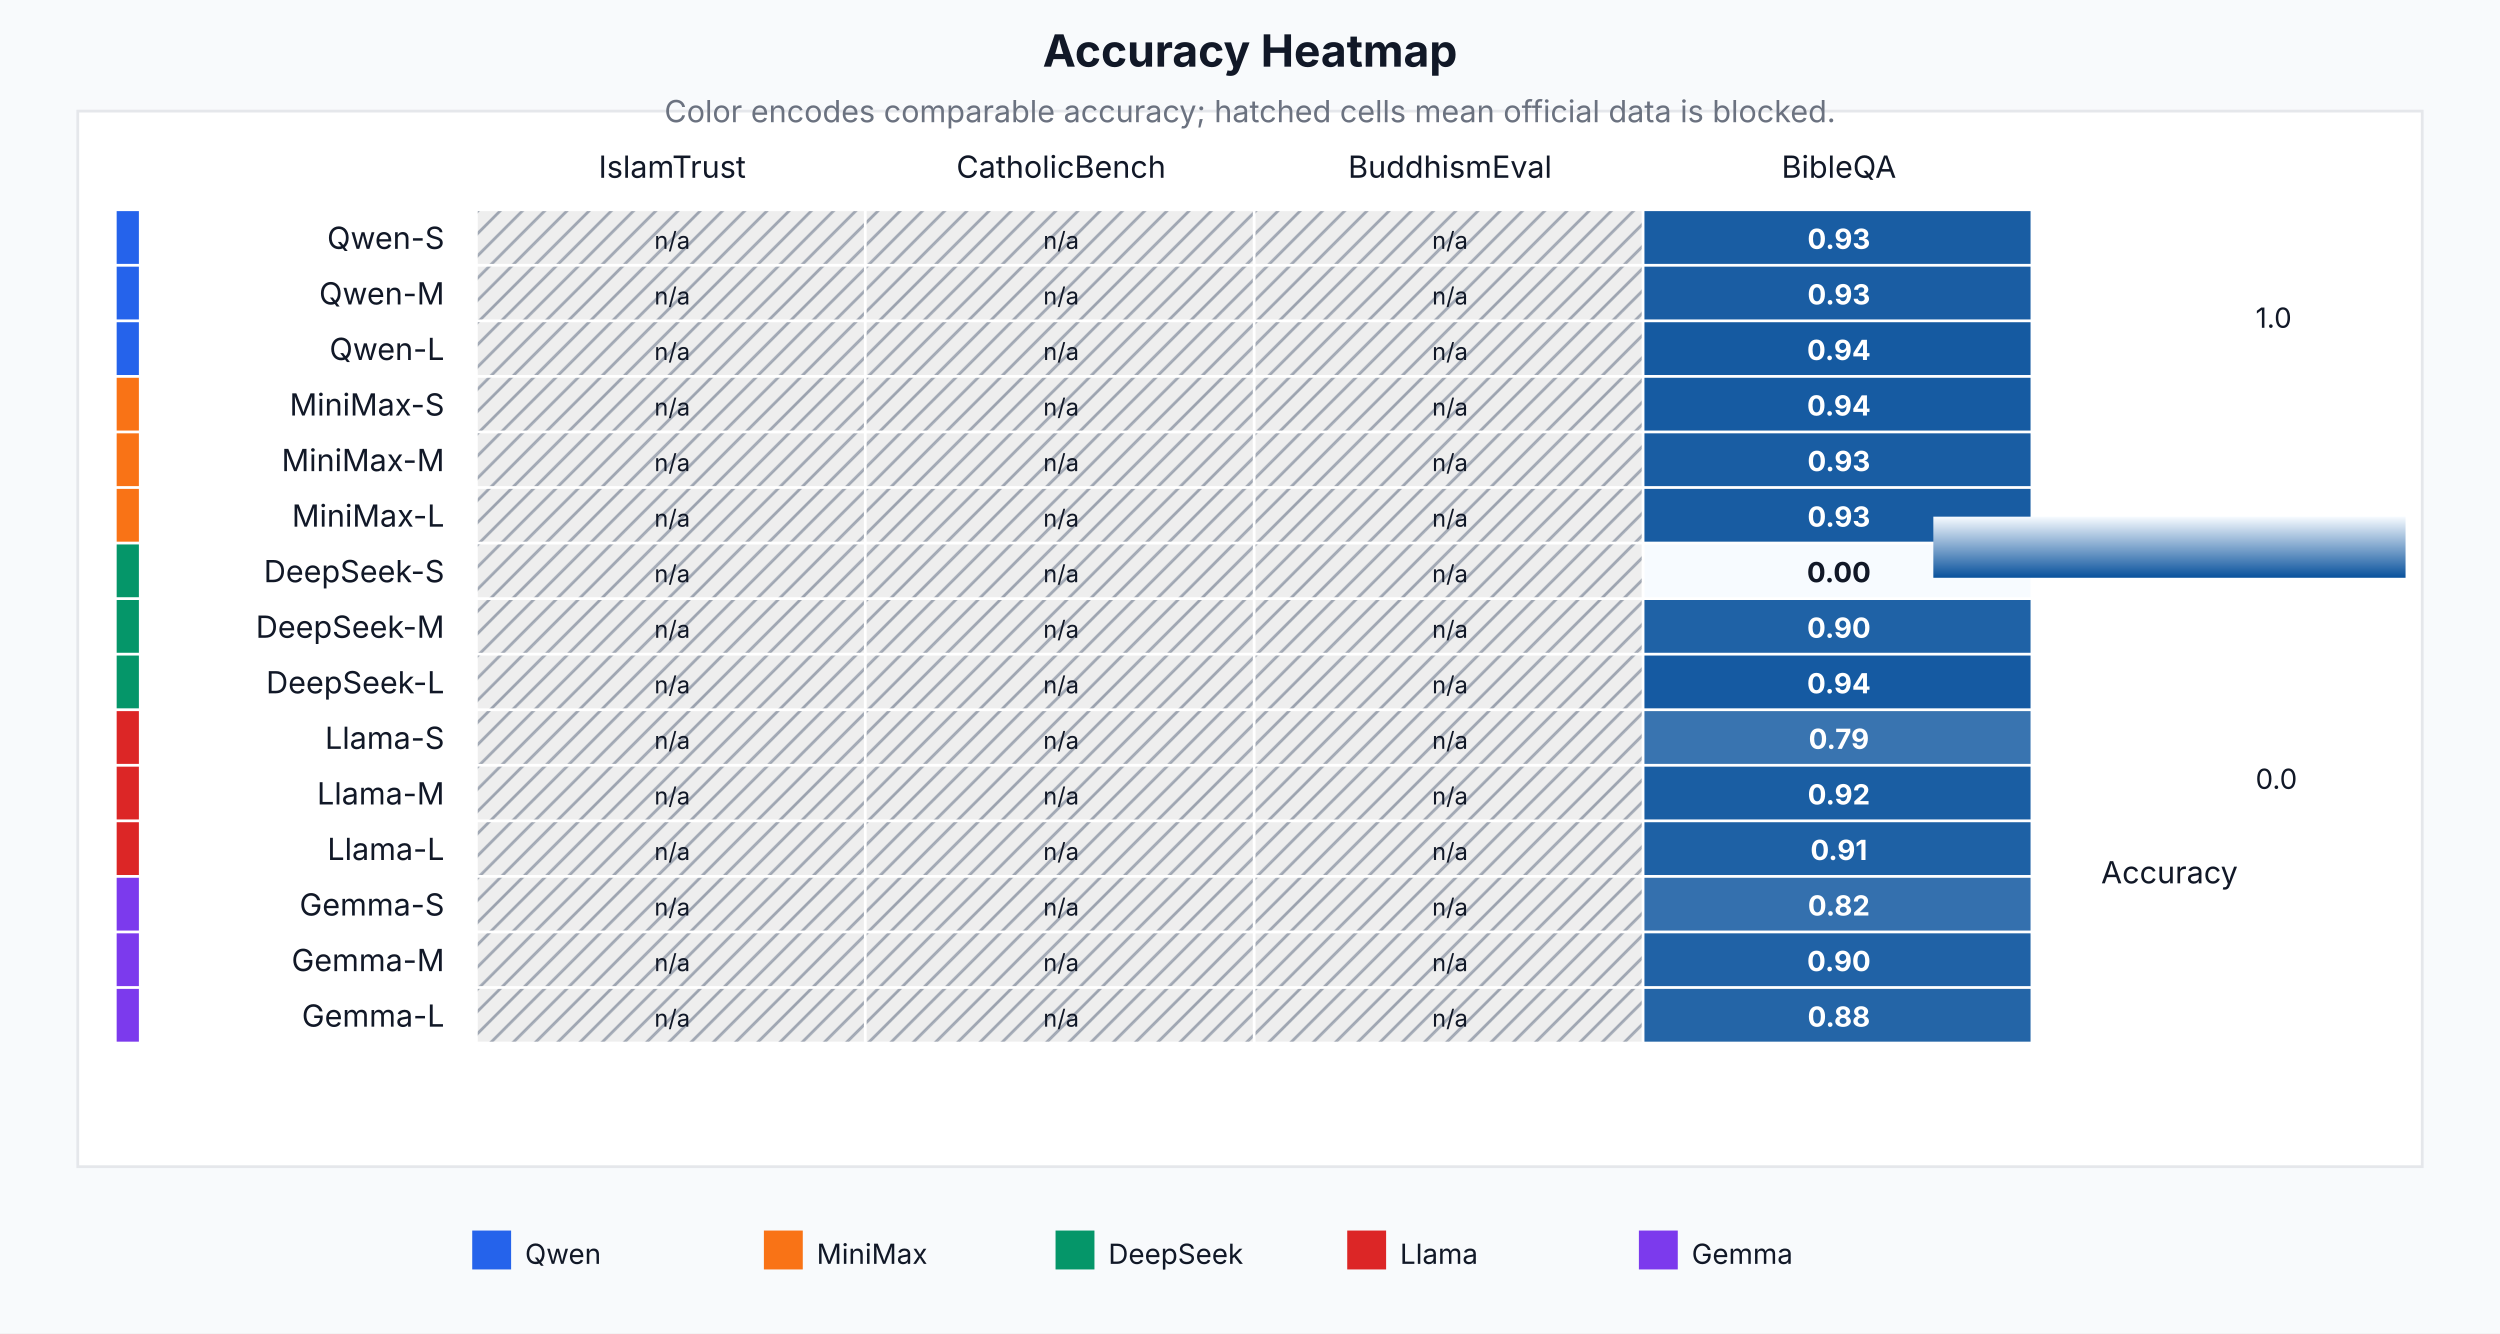
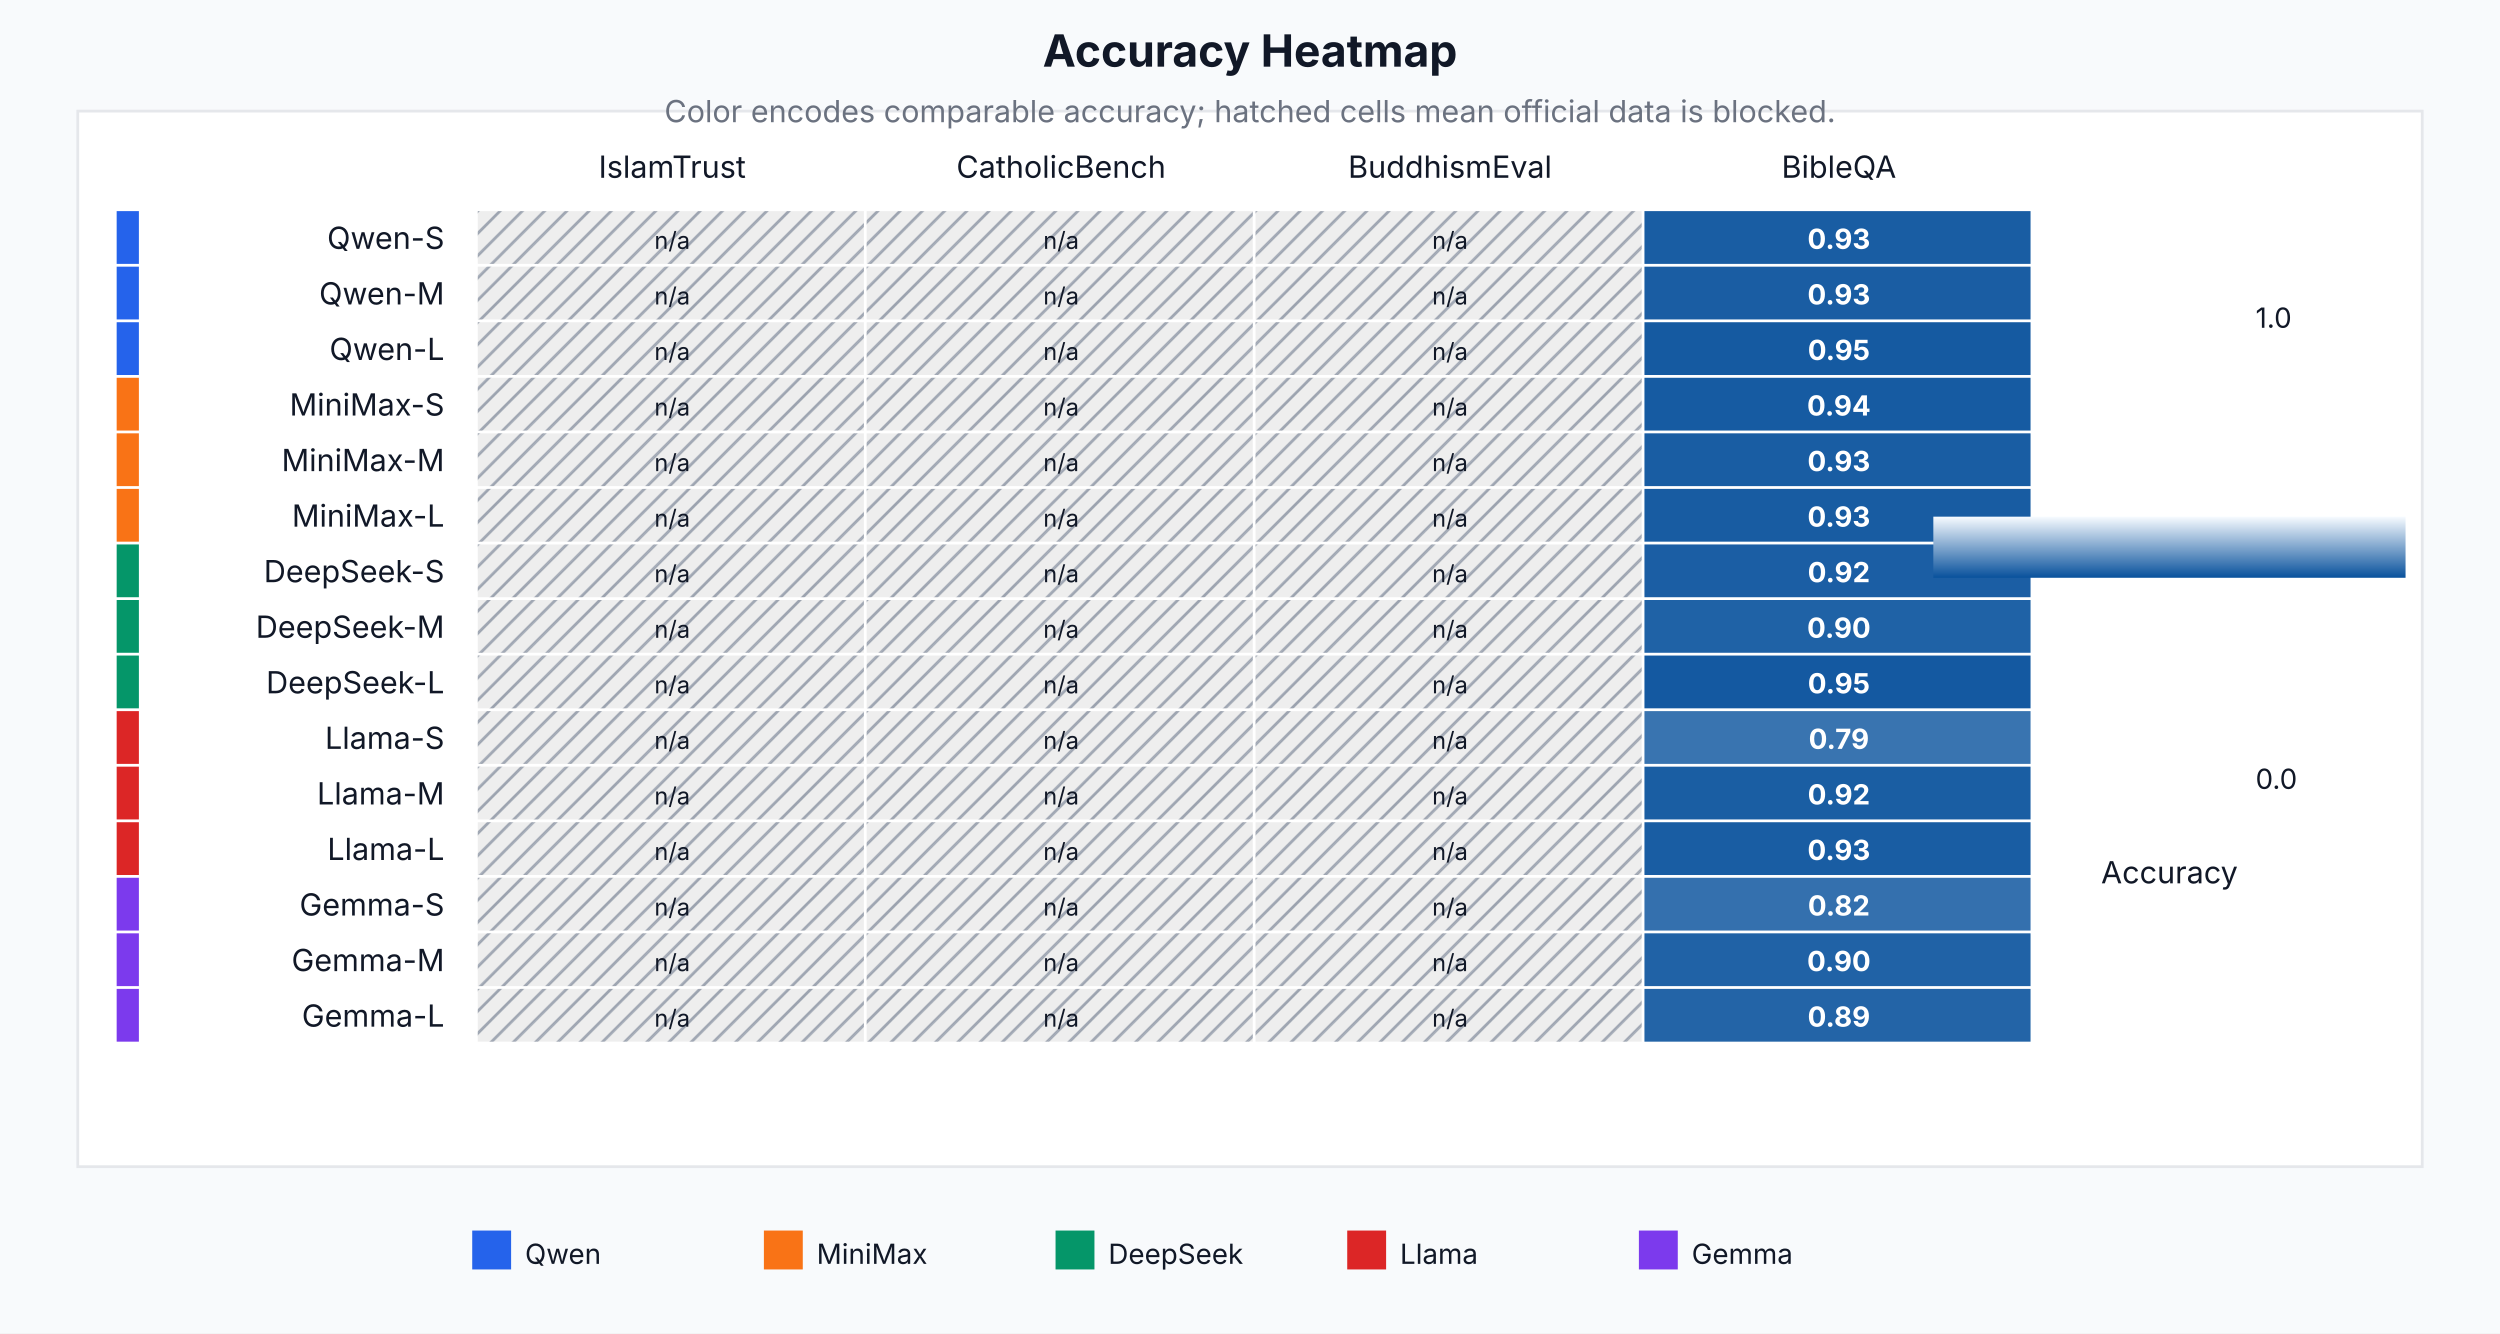
<svg xmlns="http://www.w3.org/2000/svg" viewBox="0 0 900 480" role="img">
  <style>
        text { font-family: system-ui, -apple-system, BlinkMacSystemFont, "Segoe UI", sans-serif; fill: #111827; }
        .title { font-size: 16px; font-weight: 750; }
        .subtitle { font-size: 11px; fill: #6B7280; }
        .axis { font-size: 11px; }
        .small { font-size: 10px; }
        .tiny { font-size: 8.5px; }
        .value { font-size: 10px; font-weight: 650; }
        .cell-label { font-size: 10px; font-weight: 750; fill: #ffffff; }
        .muted { font-size: 10px; fill: #6B7280; }
        .grid { stroke: #E5E7EB; stroke-width: 1; }
        .axis-line { stroke: #374151; stroke-width: 1; }
        .outline { stroke: #ffffff; stroke-width: 1; }
        .panel { stroke: #E5E7EB; stroke-width: 1; }
    </style>
  <defs>
    <pattern id="diagonalHatch" patternUnits="userSpaceOnUse" width="8" height="8">
      <path d="M-2,2 l4,-4 M0,8 l8,-8 M6,10 l4,-4" stroke="#9CA3AF" stroke-width="1" />
    </pattern>
    <linearGradient id="heatLegend" x1="0%" x2="100%" y1="0%" y2="0%">
      <stop offset="0%" stop-color="#f7fbff" />
      <stop offset="100%" stop-color="#08519c" />
    </linearGradient>
  </defs>
  <rect x="0" y="0" width="900" height="480" fill="#F8FAFC" />
  <rect x="28.0" y="40.0" width="844.0" height="380.0" fill="#FFFFFF" class="panel" />
  <text x="450.0" y="24.0" class="title" text-anchor="middle">Accuracy Heatmap</text>
  <text x="450.0" y="44.0" class="subtitle" text-anchor="middle">Color encodes comparable accuracy; hatched cells mean official data is blocked.</text>
  <text x="242.0" y="64.0" class="axis" text-anchor="middle">IslamTrust</text>
  <text x="382.0" y="64.0" class="axis" text-anchor="middle">CatholicBench</text>
  <text x="522.0" y="64.0" class="axis" text-anchor="middle">BuddhismEval</text>
  <text x="662.0" y="64.0" class="axis" text-anchor="middle">BibleQA</text>
  <rect x="42.0" y="76.0" width="8.0" height="19.0" fill="#2563EB" />
  <text x="160.0" y="89.6" class="axis" text-anchor="end">Qwen-S</text>
  <rect x="172.0" y="76.0" width="139.0" height="19.0" fill="#eeeeee" />
  <rect x="172.0" y="76.0" width="139.0" height="19.0" fill="url(#diagonalHatch)" />
  <text x="242.0" y="89.6" class="tiny" text-anchor="middle">n/a</text>
  <rect x="312.0" y="76.0" width="139.0" height="19.0" fill="#eeeeee" />
  <rect x="312.0" y="76.0" width="139.0" height="19.0" fill="url(#diagonalHatch)" />
  <text x="382.0" y="89.6" class="tiny" text-anchor="middle">n/a</text>
  <rect x="452.0" y="76.0" width="139.0" height="19.0" fill="#eeeeee" />
  <rect x="452.0" y="76.0" width="139.0" height="19.0" fill="url(#diagonalHatch)" />
  <text x="522.0" y="89.6" class="tiny" text-anchor="middle">n/a</text>
  <rect x="592.0" y="76.0" width="139.0" height="19.0" fill="#195da3" />
  <text x="662.0" y="89.6" class="cell-label" text-anchor="middle">0.93</text>
  <rect x="42.0" y="96.0" width="8.0" height="19.0" fill="#2563EB" />
  <text x="160.0" y="109.6" class="axis" text-anchor="end">Qwen-M</text>
  <rect x="172.0" y="96.0" width="139.0" height="19.0" fill="#eeeeee" />
  <rect x="172.0" y="96.0" width="139.0" height="19.0" fill="url(#diagonalHatch)" />
  <text x="242.0" y="109.6" class="tiny" text-anchor="middle">n/a</text>
  <rect x="312.0" y="96.0" width="139.0" height="19.0" fill="#eeeeee" />
  <rect x="312.0" y="96.0" width="139.0" height="19.0" fill="url(#diagonalHatch)" />
  <text x="382.0" y="109.6" class="tiny" text-anchor="middle">n/a</text>
  <rect x="452.0" y="96.0" width="139.0" height="19.0" fill="#eeeeee" />
  <rect x="452.0" y="96.0" width="139.0" height="19.0" fill="url(#diagonalHatch)" />
  <text x="522.0" y="109.6" class="tiny" text-anchor="middle">n/a</text>
  <rect x="592.0" y="96.0" width="139.0" height="19.0" fill="#1a5da3" />
  <text x="662.0" y="109.6" class="cell-label" text-anchor="middle">0.93</text>
  <rect x="42.0" y="116.0" width="8.0" height="19.0" fill="#2563EB" />
  <text x="160.0" y="129.6" class="axis" text-anchor="end">Qwen-L</text>
  <rect x="172.0" y="116.0" width="139.0" height="19.0" fill="#eeeeee" />
  <rect x="172.0" y="116.0" width="139.0" height="19.0" fill="url(#diagonalHatch)" />
  <text x="242.0" y="129.6" class="tiny" text-anchor="middle">n/a</text>
  <rect x="312.0" y="116.0" width="139.0" height="19.0" fill="#eeeeee" />
  <rect x="312.0" y="116.0" width="139.0" height="19.0" fill="url(#diagonalHatch)" />
  <text x="382.0" y="129.6" class="tiny" text-anchor="middle">n/a</text>
  <rect x="452.0" y="116.0" width="139.0" height="19.0" fill="#eeeeee" />
  <rect x="452.0" y="116.0" width="139.0" height="19.0" fill="url(#diagonalHatch)" />
  <text x="522.0" y="129.6" class="tiny" text-anchor="middle">n/a</text>
  <rect x="592.0" y="116.0" width="139.0" height="19.0" fill="#155aa1" />
-   <text x="662.0" y="129.6" class="cell-label" text-anchor="middle">0.94</text>
+   <text x="662.0" y="129.6" class="cell-label" text-anchor="middle">0.95</text>
  <rect x="42.0" y="136.0" width="8.0" height="19.0" fill="#F97316" />
  <text x="160.0" y="149.6" class="axis" text-anchor="end">MiniMax-S</text>
  <rect x="172.0" y="136.0" width="139.0" height="19.0" fill="#eeeeee" />
  <rect x="172.0" y="136.0" width="139.0" height="19.0" fill="url(#diagonalHatch)" />
  <text x="242.0" y="149.6" class="tiny" text-anchor="middle">n/a</text>
  <rect x="312.0" y="136.0" width="139.0" height="19.0" fill="#eeeeee" />
  <rect x="312.0" y="136.0" width="139.0" height="19.0" fill="url(#diagonalHatch)" />
  <text x="382.0" y="149.6" class="tiny" text-anchor="middle">n/a</text>
  <rect x="452.0" y="136.0" width="139.0" height="19.0" fill="#eeeeee" />
  <rect x="452.0" y="136.0" width="139.0" height="19.0" fill="url(#diagonalHatch)" />
  <text x="522.0" y="149.6" class="tiny" text-anchor="middle">n/a</text>
  <rect x="592.0" y="136.0" width="139.0" height="19.0" fill="#165ba2" />
  <text x="662.0" y="149.6" class="cell-label" text-anchor="middle">0.94</text>
  <rect x="42.0" y="156.0" width="8.0" height="19.0" fill="#F97316" />
  <text x="160.0" y="169.6" class="axis" text-anchor="end">MiniMax-M</text>
  <rect x="172.0" y="156.0" width="139.0" height="19.0" fill="#eeeeee" />
  <rect x="172.0" y="156.0" width="139.0" height="19.0" fill="url(#diagonalHatch)" />
  <text x="242.0" y="169.6" class="tiny" text-anchor="middle">n/a</text>
  <rect x="312.0" y="156.0" width="139.0" height="19.0" fill="#eeeeee" />
  <rect x="312.0" y="156.0" width="139.0" height="19.0" fill="url(#diagonalHatch)" />
  <text x="382.0" y="169.6" class="tiny" text-anchor="middle">n/a</text>
  <rect x="452.0" y="156.0" width="139.0" height="19.0" fill="#eeeeee" />
  <rect x="452.0" y="156.0" width="139.0" height="19.0" fill="url(#diagonalHatch)" />
  <text x="522.0" y="169.6" class="tiny" text-anchor="middle">n/a</text>
  <rect x="592.0" y="156.0" width="139.0" height="19.0" fill="#195da3" />
  <text x="662.0" y="169.6" class="cell-label" text-anchor="middle">0.93</text>
  <rect x="42.0" y="176.0" width="8.0" height="19.0" fill="#F97316" />
  <text x="160.0" y="189.6" class="axis" text-anchor="end">MiniMax-L</text>
  <rect x="172.0" y="176.0" width="139.0" height="19.0" fill="#eeeeee" />
  <rect x="172.0" y="176.0" width="139.0" height="19.0" fill="url(#diagonalHatch)" />
  <text x="242.0" y="189.6" class="tiny" text-anchor="middle">n/a</text>
  <rect x="312.0" y="176.0" width="139.0" height="19.0" fill="#eeeeee" />
  <rect x="312.0" y="176.0" width="139.0" height="19.0" fill="url(#diagonalHatch)" />
  <text x="382.0" y="189.6" class="tiny" text-anchor="middle">n/a</text>
  <rect x="452.0" y="176.0" width="139.0" height="19.0" fill="#eeeeee" />
  <rect x="452.0" y="176.0" width="139.0" height="19.0" fill="url(#diagonalHatch)" />
  <text x="522.0" y="189.6" class="tiny" text-anchor="middle">n/a</text>
  <rect x="592.0" y="176.0" width="139.0" height="19.0" fill="#185ca2" />
  <text x="662.0" y="189.6" class="cell-label" text-anchor="middle">0.93</text>
  <rect x="42.0" y="196.0" width="8.0" height="19.0" fill="#059669" />
  <text x="160.0" y="209.6" class="axis" text-anchor="end">DeepSeek-S</text>
  <rect x="172.0" y="196.0" width="139.0" height="19.0" fill="#eeeeee" />
  <rect x="172.0" y="196.0" width="139.0" height="19.0" fill="url(#diagonalHatch)" />
  <text x="242.0" y="209.6" class="tiny" text-anchor="middle">n/a</text>
  <rect x="312.0" y="196.0" width="139.0" height="19.0" fill="#eeeeee" />
  <rect x="312.0" y="196.0" width="139.0" height="19.0" fill="url(#diagonalHatch)" />
  <text x="382.0" y="209.6" class="tiny" text-anchor="middle">n/a</text>
  <rect x="452.0" y="196.0" width="139.0" height="19.0" fill="#eeeeee" />
  <rect x="452.0" y="196.0" width="139.0" height="19.0" fill="url(#diagonalHatch)" />
  <text x="522.0" y="209.6" class="tiny" text-anchor="middle">n/a</text>
-   <rect x="592.0" y="196.0" width="139.0" height="19.0" fill="#f7fbff" />
-   <text x="662.0" y="209.6" class="value" text-anchor="middle">0.00</text>
+   <rect x="592.0" y="196.0" width="139.0" height="19.0" fill="#1b5ea4" />
+   <text x="662.0" y="209.6" class="cell-label" text-anchor="middle">0.92</text>
  <rect x="42.0" y="216.0" width="8.0" height="19.0" fill="#059669" />
  <text x="160.0" y="229.6" class="axis" text-anchor="end">DeepSeek-M</text>
  <rect x="172.0" y="216.0" width="139.0" height="19.0" fill="#eeeeee" />
  <rect x="172.0" y="216.0" width="139.0" height="19.0" fill="url(#diagonalHatch)" />
  <text x="242.0" y="229.6" class="tiny" text-anchor="middle">n/a</text>
  <rect x="312.0" y="216.0" width="139.0" height="19.0" fill="#eeeeee" />
  <rect x="312.0" y="216.0" width="139.0" height="19.0" fill="url(#diagonalHatch)" />
  <text x="382.0" y="229.6" class="tiny" text-anchor="middle">n/a</text>
  <rect x="452.0" y="216.0" width="139.0" height="19.0" fill="#eeeeee" />
  <rect x="452.0" y="216.0" width="139.0" height="19.0" fill="url(#diagonalHatch)" />
  <text x="522.0" y="229.6" class="tiny" text-anchor="middle">n/a</text>
  <rect x="592.0" y="216.0" width="139.0" height="19.0" fill="#1f62a6" />
  <text x="662.0" y="229.6" class="cell-label" text-anchor="middle">0.90</text>
  <rect x="42.0" y="236.0" width="8.0" height="19.0" fill="#059669" />
  <text x="160.0" y="249.6" class="axis" text-anchor="end">DeepSeek-L</text>
  <rect x="172.0" y="236.0" width="139.0" height="19.0" fill="#eeeeee" />
  <rect x="172.0" y="236.0" width="139.0" height="19.0" fill="url(#diagonalHatch)" />
  <text x="242.0" y="249.6" class="tiny" text-anchor="middle">n/a</text>
  <rect x="312.0" y="236.0" width="139.0" height="19.0" fill="#eeeeee" />
  <rect x="312.0" y="236.0" width="139.0" height="19.0" fill="url(#diagonalHatch)" />
  <text x="382.0" y="249.6" class="tiny" text-anchor="middle">n/a</text>
  <rect x="452.0" y="236.0" width="139.0" height="19.0" fill="#eeeeee" />
  <rect x="452.0" y="236.0" width="139.0" height="19.0" fill="url(#diagonalHatch)" />
  <text x="522.0" y="249.6" class="tiny" text-anchor="middle">n/a</text>
-   <rect x="592.0" y="236.0" width="139.0" height="19.0" fill="#155aa2" />
-   <text x="662.0" y="249.6" class="cell-label" text-anchor="middle">0.94</text>
+   <rect x="592.0" y="236.0" width="139.0" height="19.0" fill="#1459a1" />
+   <text x="662.0" y="249.6" class="cell-label" text-anchor="middle">0.95</text>
  <rect x="42.0" y="256.0" width="8.0" height="19.0" fill="#DC2626" />
  <text x="160.0" y="269.6" class="axis" text-anchor="end">Llama-S</text>
  <rect x="172.0" y="256.0" width="139.0" height="19.0" fill="#eeeeee" />
  <rect x="172.0" y="256.0" width="139.0" height="19.0" fill="url(#diagonalHatch)" />
  <text x="242.0" y="269.6" class="tiny" text-anchor="middle">n/a</text>
  <rect x="312.0" y="256.0" width="139.0" height="19.0" fill="#eeeeee" />
  <rect x="312.0" y="256.0" width="139.0" height="19.0" fill="url(#diagonalHatch)" />
  <text x="382.0" y="269.6" class="tiny" text-anchor="middle">n/a</text>
  <rect x="452.0" y="256.0" width="139.0" height="19.0" fill="#eeeeee" />
  <rect x="452.0" y="256.0" width="139.0" height="19.0" fill="url(#diagonalHatch)" />
  <text x="522.0" y="269.6" class="tiny" text-anchor="middle">n/a</text>
  <rect x="592.0" y="256.0" width="139.0" height="19.0" fill="#3974b0" />
  <text x="662.0" y="269.6" class="cell-label" text-anchor="middle">0.79</text>
  <rect x="42.0" y="276.0" width="8.0" height="19.0" fill="#DC2626" />
  <text x="160.0" y="289.6" class="axis" text-anchor="end">Llama-M</text>
  <rect x="172.0" y="276.0" width="139.0" height="19.0" fill="#eeeeee" />
  <rect x="172.0" y="276.0" width="139.0" height="19.0" fill="url(#diagonalHatch)" />
  <text x="242.0" y="289.6" class="tiny" text-anchor="middle">n/a</text>
  <rect x="312.0" y="276.0" width="139.0" height="19.0" fill="#eeeeee" />
  <rect x="312.0" y="276.0" width="139.0" height="19.0" fill="url(#diagonalHatch)" />
  <text x="382.0" y="289.6" class="tiny" text-anchor="middle">n/a</text>
  <rect x="452.0" y="276.0" width="139.0" height="19.0" fill="#eeeeee" />
  <rect x="452.0" y="276.0" width="139.0" height="19.0" fill="url(#diagonalHatch)" />
  <text x="522.0" y="289.6" class="tiny" text-anchor="middle">n/a</text>
  <rect x="592.0" y="276.0" width="139.0" height="19.0" fill="#1a5ea3" />
  <text x="662.0" y="289.6" class="cell-label" text-anchor="middle">0.92</text>
  <rect x="42.0" y="296.0" width="8.0" height="19.0" fill="#DC2626" />
  <text x="160.0" y="309.6" class="axis" text-anchor="end">Llama-L</text>
  <rect x="172.0" y="296.0" width="139.0" height="19.0" fill="#eeeeee" />
  <rect x="172.0" y="296.0" width="139.0" height="19.0" fill="url(#diagonalHatch)" />
  <text x="242.0" y="309.6" class="tiny" text-anchor="middle">n/a</text>
  <rect x="312.0" y="296.0" width="139.0" height="19.0" fill="#eeeeee" />
  <rect x="312.0" y="296.0" width="139.0" height="19.0" fill="url(#diagonalHatch)" />
  <text x="382.0" y="309.6" class="tiny" text-anchor="middle">n/a</text>
  <rect x="452.0" y="296.0" width="139.0" height="19.0" fill="#eeeeee" />
  <rect x="452.0" y="296.0" width="139.0" height="19.0" fill="url(#diagonalHatch)" />
  <text x="522.0" y="309.6" class="tiny" text-anchor="middle">n/a</text>
-   <rect x="592.0" y="296.0" width="139.0" height="19.0" fill="#1e61a5" />
-   <text x="662.0" y="309.6" class="cell-label" text-anchor="middle">0.91</text>
+   <rect x="592.0" y="296.0" width="139.0" height="19.0" fill="#195da3" />
+   <text x="662.0" y="309.6" class="cell-label" text-anchor="middle">0.93</text>
  <rect x="42.0" y="316.0" width="8.0" height="19.0" fill="#7C3AED" />
  <text x="160.0" y="329.6" class="axis" text-anchor="end">Gemma-S</text>
  <rect x="172.0" y="316.0" width="139.0" height="19.0" fill="#eeeeee" />
  <rect x="172.0" y="316.0" width="139.0" height="19.0" fill="url(#diagonalHatch)" />
  <text x="242.0" y="329.6" class="tiny" text-anchor="middle">n/a</text>
  <rect x="312.0" y="316.0" width="139.0" height="19.0" fill="#eeeeee" />
  <rect x="312.0" y="316.0" width="139.0" height="19.0" fill="url(#diagonalHatch)" />
  <text x="382.0" y="329.6" class="tiny" text-anchor="middle">n/a</text>
  <rect x="452.0" y="316.0" width="139.0" height="19.0" fill="#eeeeee" />
  <rect x="452.0" y="316.0" width="139.0" height="19.0" fill="url(#diagonalHatch)" />
  <text x="522.0" y="329.6" class="tiny" text-anchor="middle">n/a</text>
  <rect x="592.0" y="316.0" width="139.0" height="19.0" fill="#3470ae" />
  <text x="662.0" y="329.6" class="cell-label" text-anchor="middle">0.82</text>
  <rect x="42.0" y="336.0" width="8.0" height="19.0" fill="#7C3AED" />
  <text x="160.0" y="349.6" class="axis" text-anchor="end">Gemma-M</text>
  <rect x="172.0" y="336.0" width="139.0" height="19.0" fill="#eeeeee" />
  <rect x="172.0" y="336.0" width="139.0" height="19.0" fill="url(#diagonalHatch)" />
  <text x="242.0" y="349.6" class="tiny" text-anchor="middle">n/a</text>
  <rect x="312.0" y="336.0" width="139.0" height="19.0" fill="#eeeeee" />
  <rect x="312.0" y="336.0" width="139.0" height="19.0" fill="url(#diagonalHatch)" />
  <text x="382.0" y="349.6" class="tiny" text-anchor="middle">n/a</text>
  <rect x="452.0" y="336.0" width="139.0" height="19.0" fill="#eeeeee" />
  <rect x="452.0" y="336.0" width="139.0" height="19.0" fill="url(#diagonalHatch)" />
  <text x="522.0" y="349.6" class="tiny" text-anchor="middle">n/a</text>
  <rect x="592.0" y="336.0" width="139.0" height="19.0" fill="#2062a6" />
  <text x="662.0" y="349.6" class="cell-label" text-anchor="middle">0.90</text>
  <rect x="42.0" y="356.0" width="8.0" height="19.0" fill="#7C3AED" />
  <text x="160.0" y="369.6" class="axis" text-anchor="end">Gemma-L</text>
  <rect x="172.0" y="356.0" width="139.0" height="19.0" fill="#eeeeee" />
  <rect x="172.0" y="356.0" width="139.0" height="19.0" fill="url(#diagonalHatch)" />
  <text x="242.0" y="369.6" class="tiny" text-anchor="middle">n/a</text>
  <rect x="312.0" y="356.0" width="139.0" height="19.0" fill="#eeeeee" />
  <rect x="312.0" y="356.0" width="139.0" height="19.0" fill="url(#diagonalHatch)" />
  <text x="382.0" y="369.6" class="tiny" text-anchor="middle">n/a</text>
  <rect x="452.0" y="356.0" width="139.0" height="19.0" fill="#eeeeee" />
  <rect x="452.0" y="356.0" width="139.0" height="19.0" fill="url(#diagonalHatch)" />
  <text x="522.0" y="369.6" class="tiny" text-anchor="middle">n/a</text>
-   <rect x="592.0" y="356.0" width="139.0" height="19.0" fill="#2465a7" />
-   <text x="662.0" y="369.6" class="cell-label" text-anchor="middle">0.88</text>
+   <rect x="592.0" y="356.0" width="139.0" height="19.0" fill="#2364a7" />
+   <text x="662.0" y="369.6" class="cell-label" text-anchor="middle">0.89</text>
  <rect x="770.0" y="112.0" width="22.0" height="170.0" fill="url(#heatLegend)" transform="rotate(90 781 197)" />
  <text x="812.0" y="118.0" class="small" text-anchor="start">1.0</text>
  <text x="812.0" y="284.0" class="small" text-anchor="start">0.0</text>
  <text x="781.0" y="318.0" class="axis" text-anchor="middle">Accuracy</text>
  <rect x="170.0" y="443.0" width="14.0" height="14.0" fill="#2563EB" />
  <text x="189.0" y="455.0" class="small" text-anchor="start">Qwen</text>
  <rect x="275.0" y="443.0" width="14.0" height="14.0" fill="#F97316" />
  <text x="294.0" y="455.0" class="small" text-anchor="start">MiniMax</text>
  <rect x="380.0" y="443.0" width="14.0" height="14.0" fill="#059669" />
  <text x="399.0" y="455.0" class="small" text-anchor="start">DeepSeek</text>
  <rect x="485.0" y="443.0" width="14.0" height="14.0" fill="#DC2626" />
  <text x="504.0" y="455.0" class="small" text-anchor="start">Llama</text>
  <rect x="590.0" y="443.0" width="14.0" height="14.0" fill="#7C3AED" />
  <text x="609.0" y="455.0" class="small" text-anchor="start">Gemma</text>
</svg>
